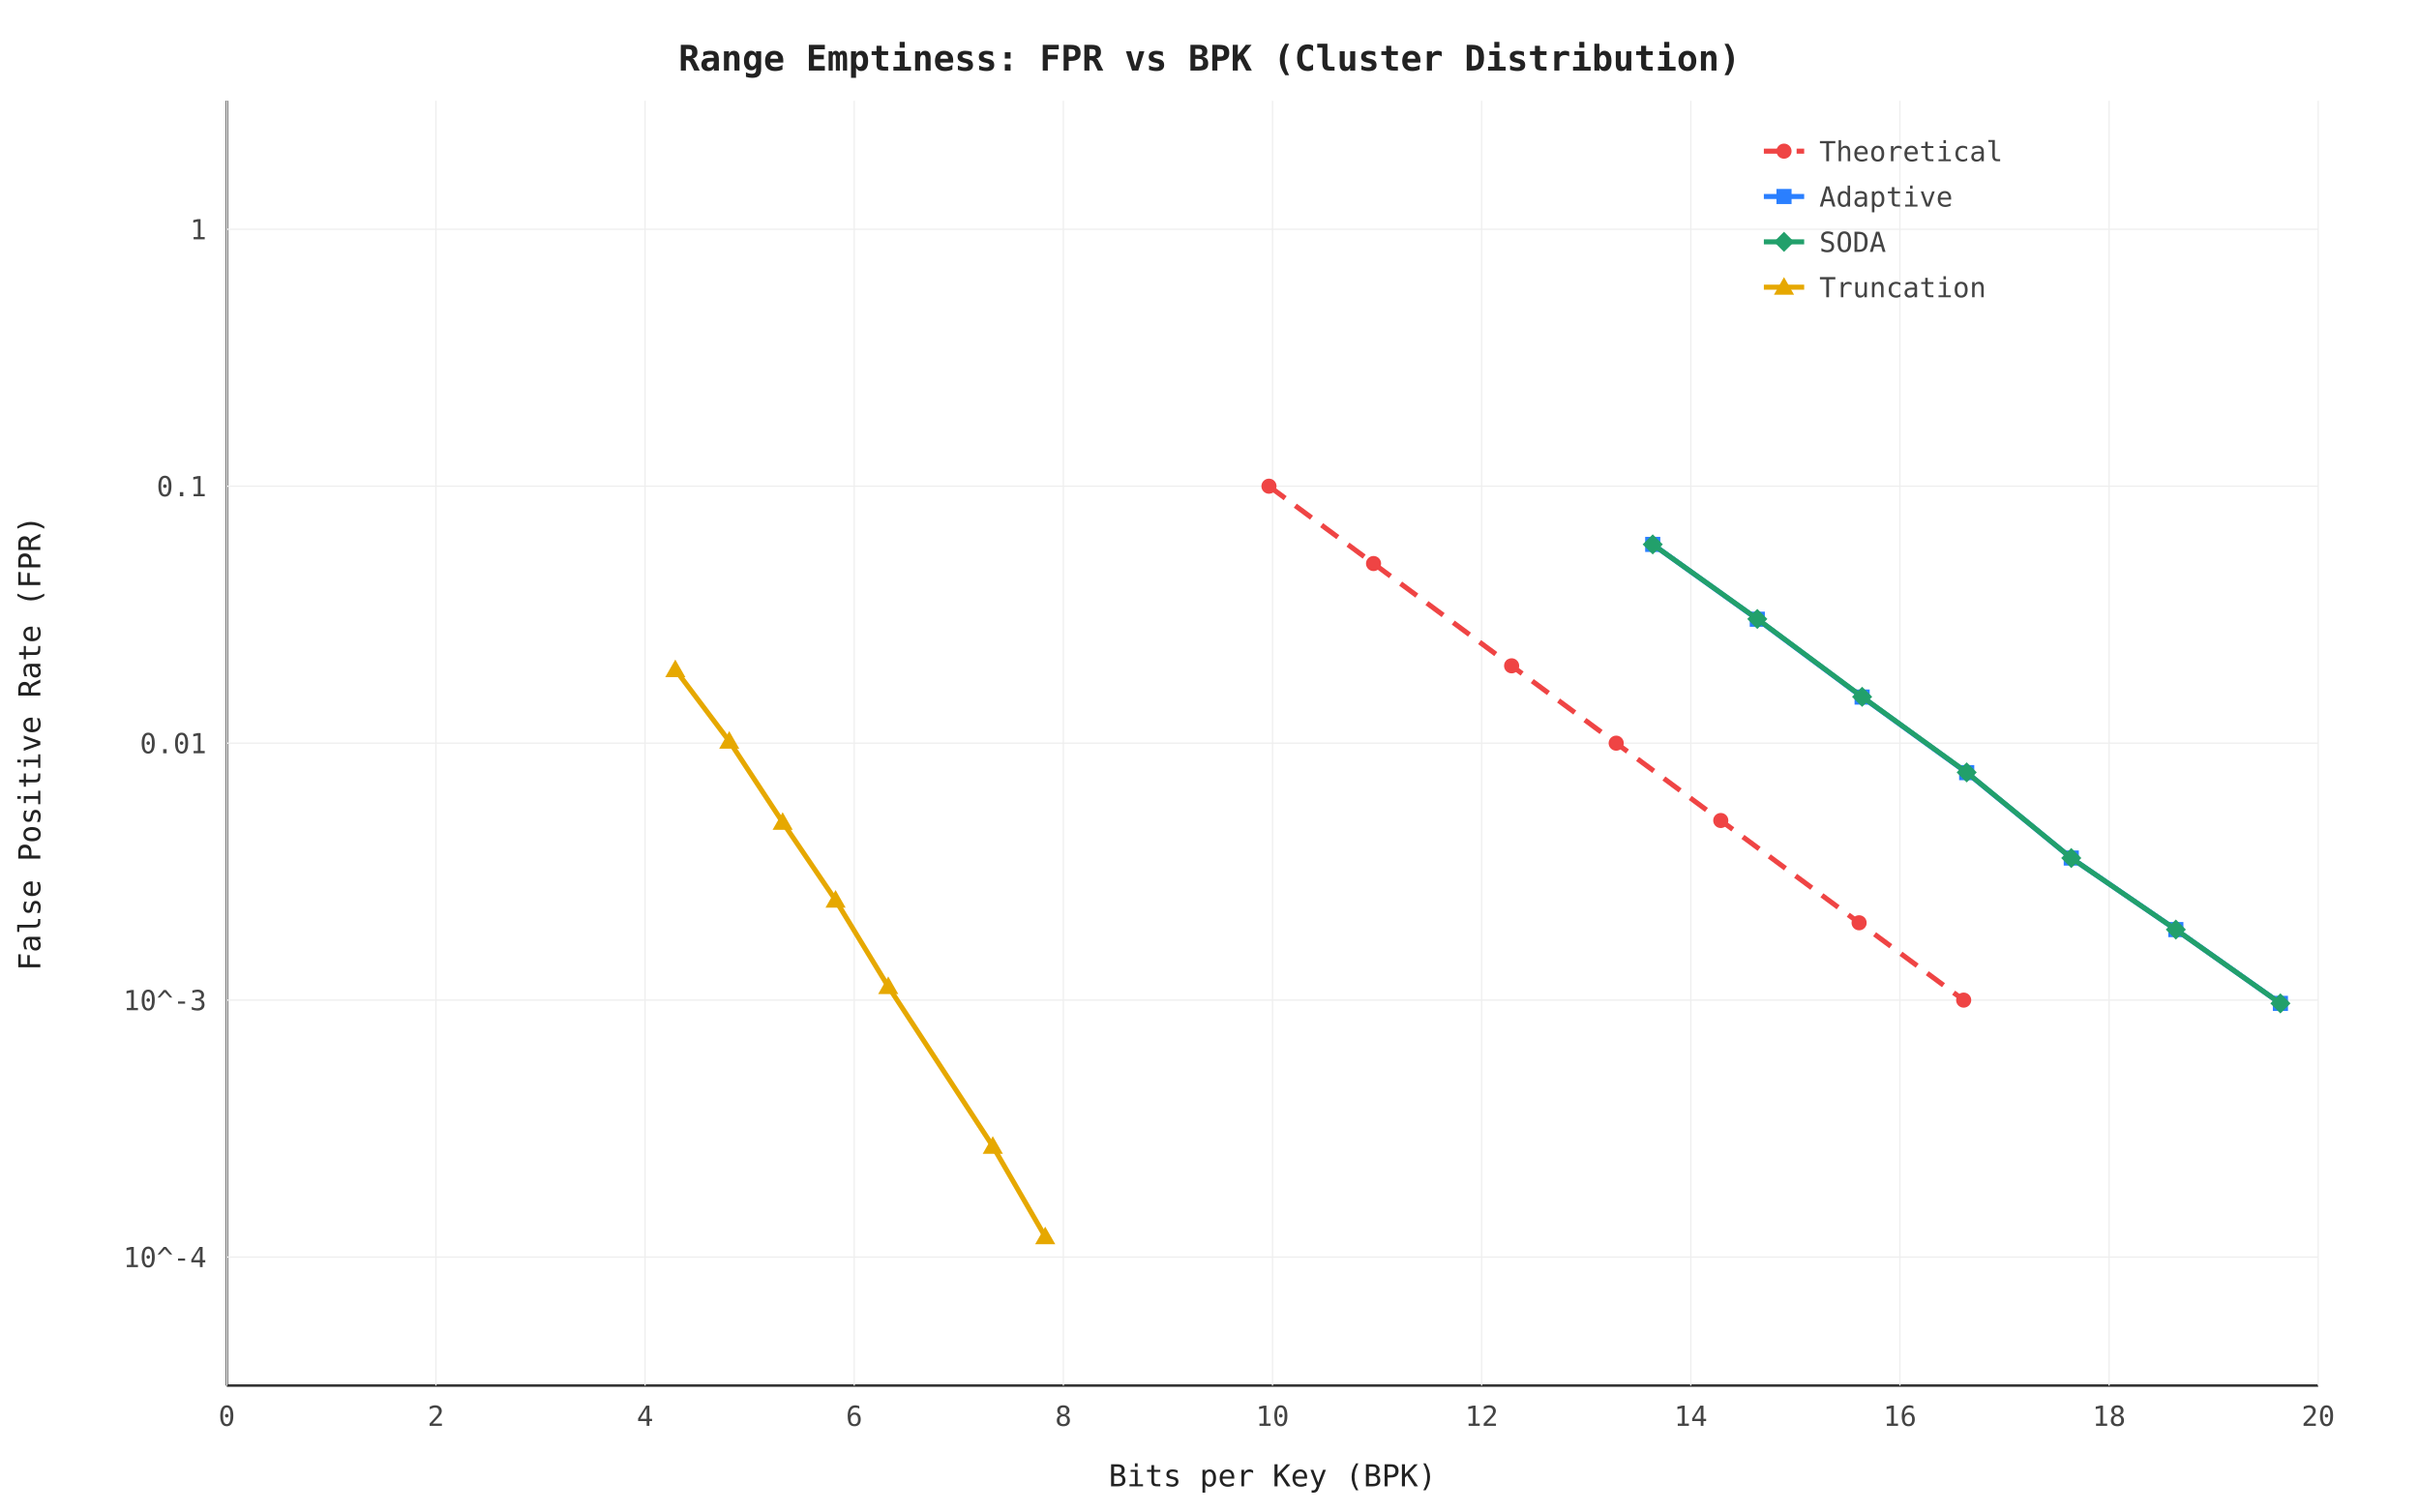
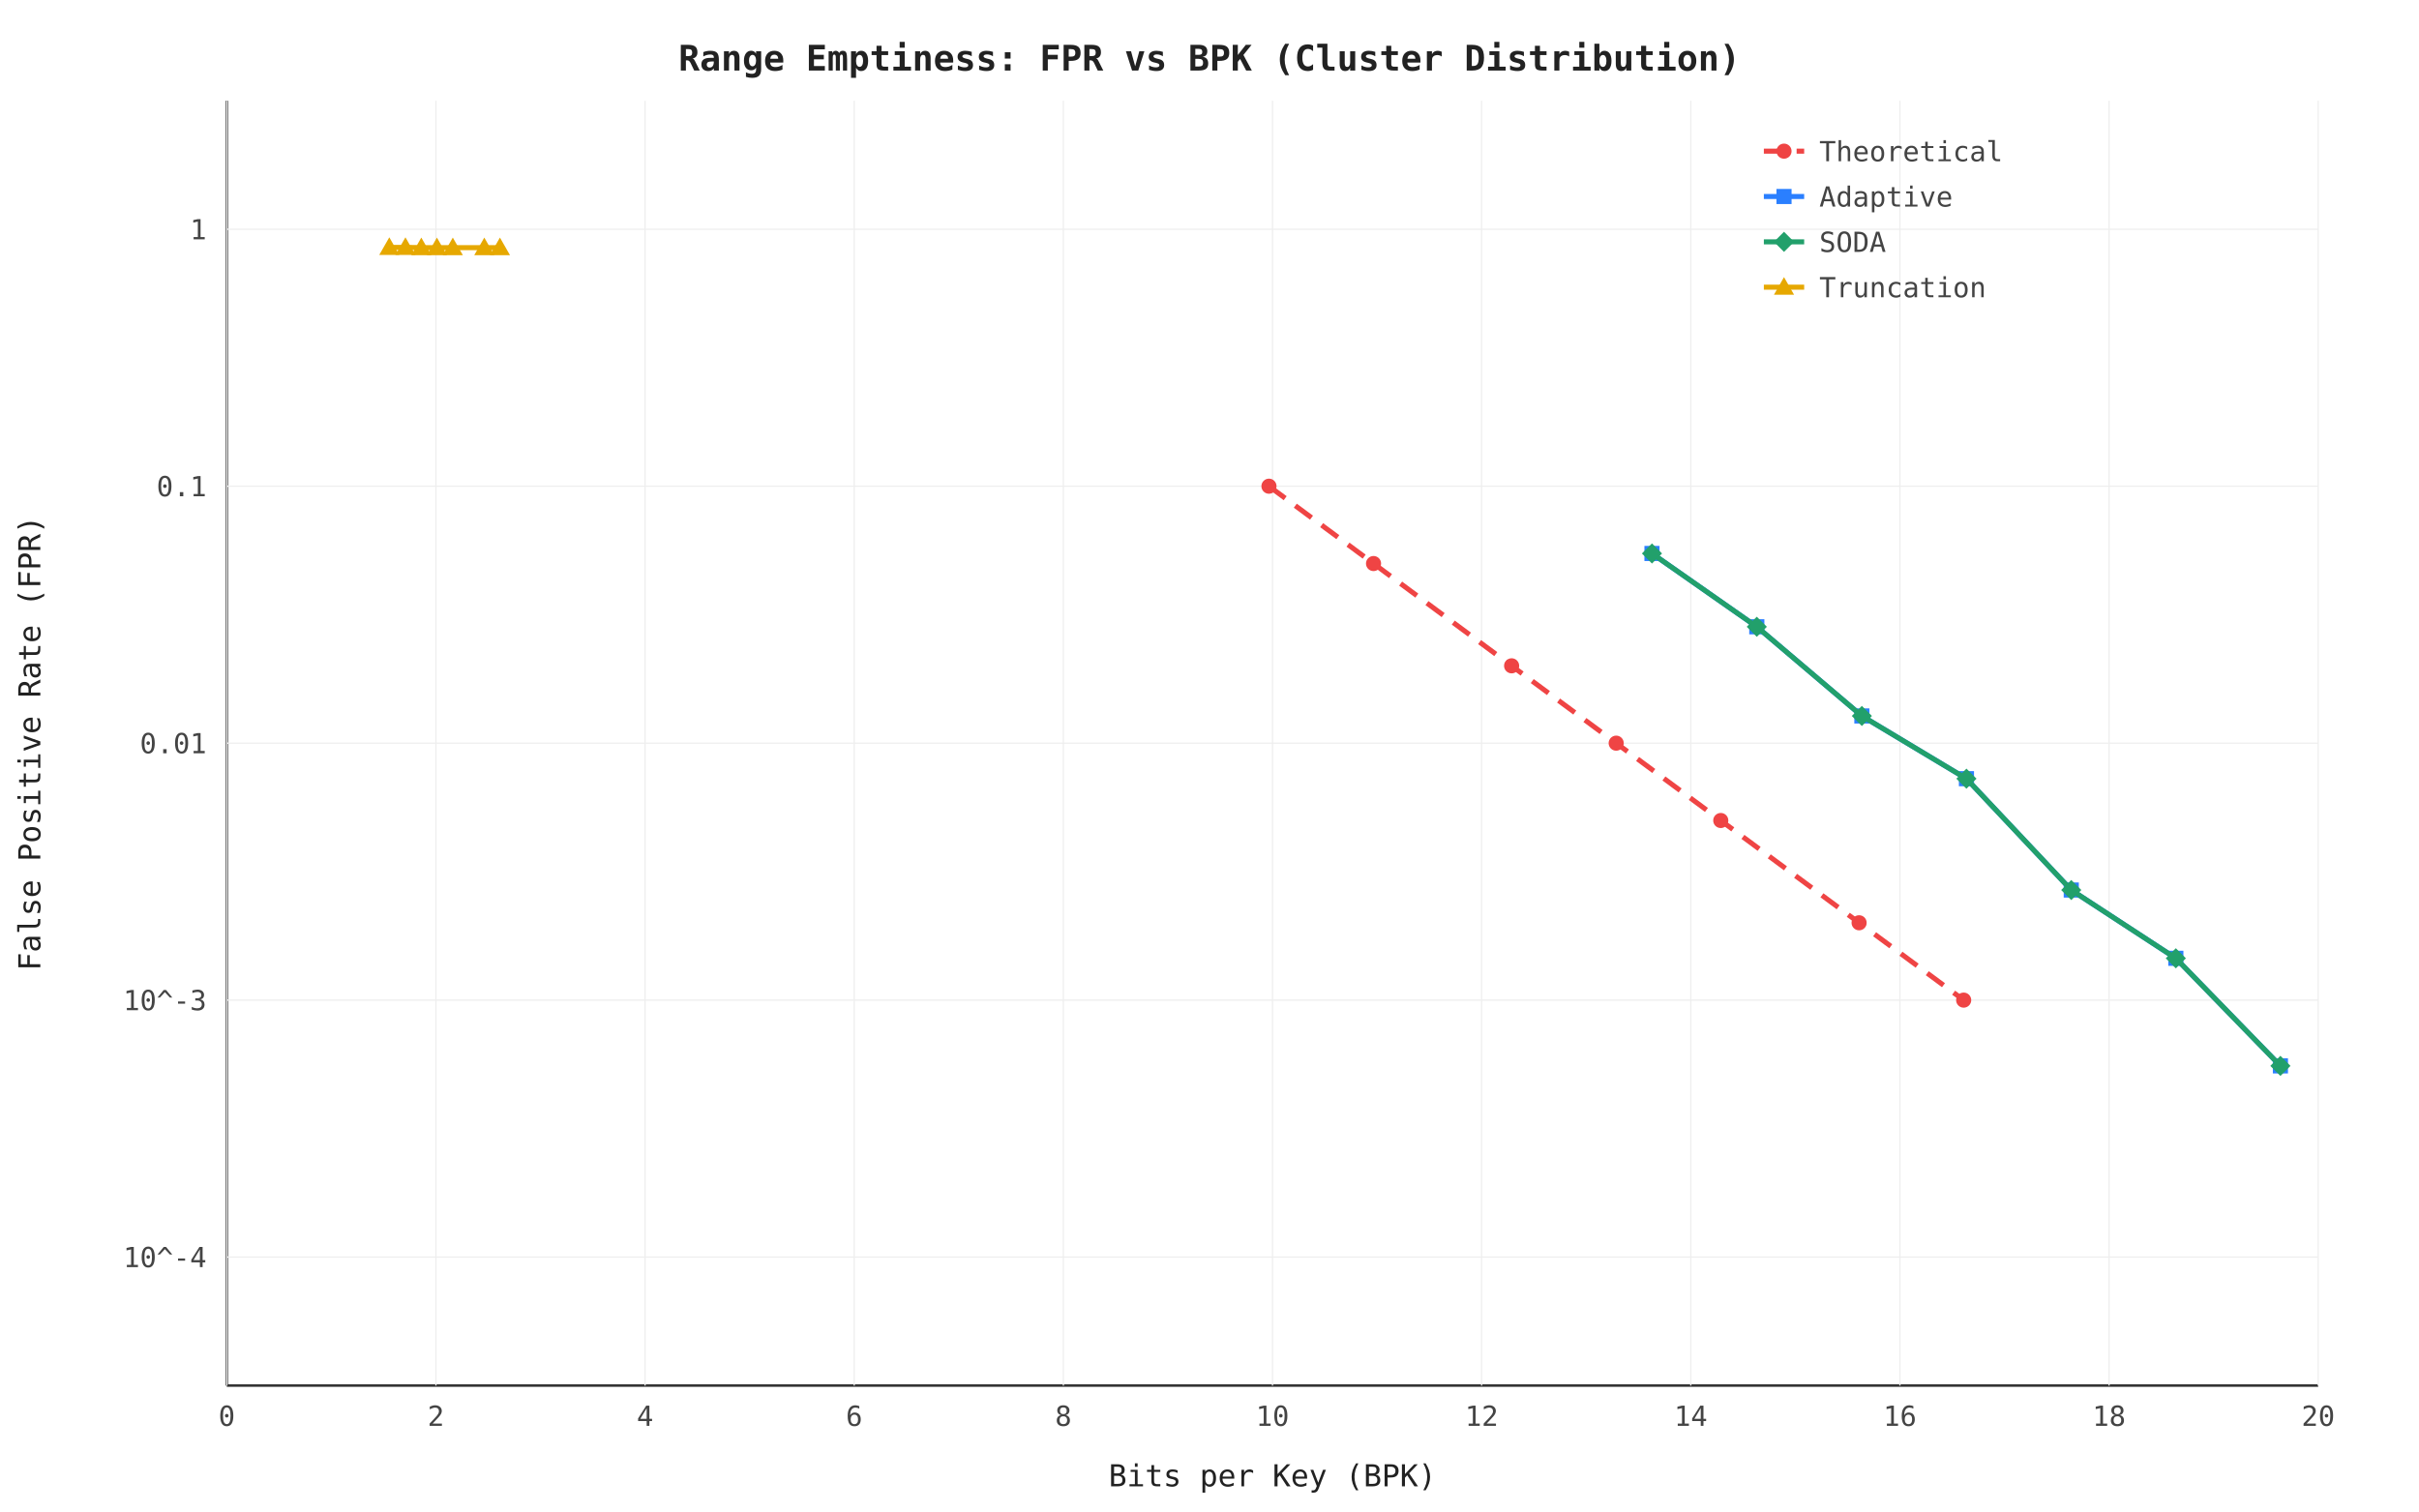
<svg xmlns="http://www.w3.org/2000/svg" width="960" height="600" viewBox="0 0 960 600">
  <style>text{font-family:Menlo,Monaco,monospace;font-size:12px;fill:#222} .axis{stroke:#333;stroke-width:1} .grid{stroke:#eee;stroke-width:0.5} .label{font-size:11px;fill:#444}</style>
  <text x="480" y="28" text-anchor="middle" style="font-size:14px;font-weight:bold">Range Emptiness: FPR vs BPK (Cluster Distribution)</text>
  <line class="axis" x1="90.0" y1="550.0" x2="920.0" y2="550.0" />
  <line class="axis" x1="90.0" y1="40.0" x2="90.0" y2="550.0" />
  <line class="grid" x1="90.0" y1="499.0" x2="920.0" y2="499.0" />
  <text class="label" x="82.0" y="503.0" text-anchor="end">10^-4</text>
  <line class="grid" x1="90.0" y1="397.0" x2="920.0" y2="397.0" />
  <text class="label" x="82.0" y="401.0" text-anchor="end">10^-3</text>
  <line class="grid" x1="90.0" y1="295.0" x2="920.0" y2="295.0" />
  <text class="label" x="82.0" y="299.0" text-anchor="end">0.01</text>
  <line class="grid" x1="90.0" y1="193.0" x2="920.0" y2="193.0" />
  <text class="label" x="82.0" y="197.0" text-anchor="end">0.1</text>
  <line class="grid" x1="90.0" y1="91.0" x2="920.0" y2="91.0" />
  <text class="label" x="82.0" y="95.0" text-anchor="end">1</text>
  <line class="grid" x1="90.0" y1="40.0" x2="90.0" y2="550.0" />
  <text class="label" x="90.0" y="566.0" text-anchor="middle">0</text>
  <line class="grid" x1="173.0" y1="40.0" x2="173.0" y2="550.0" />
  <text class="label" x="173.0" y="566.0" text-anchor="middle">2</text>
  <line class="grid" x1="256.0" y1="40.0" x2="256.0" y2="550.0" />
  <text class="label" x="256.0" y="566.0" text-anchor="middle">4</text>
  <line class="grid" x1="339.0" y1="40.0" x2="339.0" y2="550.0" />
  <text class="label" x="339.0" y="566.0" text-anchor="middle">6</text>
  <line class="grid" x1="422.0" y1="40.0" x2="422.0" y2="550.0" />
  <text class="label" x="422.0" y="566.0" text-anchor="middle">8</text>
  <line class="grid" x1="505.0" y1="40.0" x2="505.0" y2="550.0" />
  <text class="label" x="505.0" y="566.0" text-anchor="middle">10</text>
  <line class="grid" x1="588.0" y1="40.0" x2="588.0" y2="550.0" />
  <text class="label" x="588.0" y="566.0" text-anchor="middle">12</text>
  <line class="grid" x1="671.0" y1="40.0" x2="671.0" y2="550.0" />
  <text class="label" x="671.0" y="566.0" text-anchor="middle">14</text>
  <line class="grid" x1="754.0" y1="40.0" x2="754.0" y2="550.0" />
  <text class="label" x="754.0" y="566.0" text-anchor="middle">16</text>
  <line class="grid" x1="837.0" y1="40.0" x2="837.0" y2="550.0" />
  <text class="label" x="837.0" y="566.0" text-anchor="middle">18</text>
  <line class="grid" x1="920.0" y1="40.0" x2="920.0" y2="550.0" />
  <text class="label" x="920.0" y="566.0" text-anchor="middle">20</text>
  <polyline fill="none" stroke="#ef4444" stroke-width="2" stroke-dasharray="8,5" points="503.6,193.0 545.1,223.7 599.9,264.3 641.4,295.0 682.9,325.7 737.8,366.3 779.3,397.0" />
  <circle cx="503.6" cy="193.0" r="3" fill="#ef4444" />
  <circle cx="545.1" cy="223.7" r="3" fill="#ef4444" />
  <circle cx="599.9" cy="264.3" r="3" fill="#ef4444" />
  <circle cx="641.4" cy="295.0" r="3" fill="#ef4444" />
  <circle cx="682.9" cy="325.7" r="3" fill="#ef4444" />
  <circle cx="737.8" cy="366.3" r="3" fill="#ef4444" />
  <circle cx="779.3" cy="397.0" r="3" fill="#ef4444" />
-   <polyline fill="none" stroke="#2a7fff" stroke-width="2" points="655.9,216.1 697.4,245.8 739.0,276.7 780.5,306.7 822.0,340.6 863.5,369.0 905.0,398.3" />
-   <rect x="652.9" y="213.1" width="6" height="6" fill="#2a7fff" />
-   <rect x="694.4" y="242.8" width="6" height="6" fill="#2a7fff" />
-   <rect x="736.0" y="273.7" width="6" height="6" fill="#2a7fff" />
-   <rect x="777.5" y="303.7" width="6" height="6" fill="#2a7fff" />
-   <rect x="819.0" y="337.6" width="6" height="6" fill="#2a7fff" />
-   <rect x="860.5" y="366.0" width="6" height="6" fill="#2a7fff" />
-   <rect x="902.0" y="395.3" width="6" height="6" fill="#2a7fff" />
-   <polyline fill="none" stroke="#22a06b" stroke-width="2" points="655.9,216.1 697.4,245.7 739.0,276.6 780.5,306.6 822.0,340.6 863.5,369.0 905.0,398.3" />
-   <polygon points="655.9,212.1 659.9,216.1 655.9,220.1 651.9,216.1" fill="#22a06b" />
-   <polygon points="697.4,241.7 701.4,245.7 697.4,249.7 693.4,245.7" fill="#22a06b" />
-   <polygon points="739.0,272.6 743.0,276.6 739.0,280.6 735.0,276.6" fill="#22a06b" />
-   <polygon points="780.5,302.6 784.5,306.6 780.5,310.6 776.5,306.6" fill="#22a06b" />
-   <polygon points="822.0,336.6 826.0,340.6 822.0,344.6 818.0,340.6" fill="#22a06b" />
-   <polygon points="863.5,365.0 867.5,369.0 863.5,373.0 859.5,369.0" fill="#22a06b" />
-   <polygon points="905.0,394.3 909.0,398.3 905.0,402.3 901.0,398.3" fill="#22a06b" />
-   <polyline fill="none" stroke="#e6a800" stroke-width="2" points="268.0,265.8 289.4,294.2 310.6,326.4 331.6,357.3 352.5,391.6 394.0,455.0 414.8,490.9" />
-   <polygon points="268.0,261.8 272.0,268.8 264.0,268.8" fill="#e6a800" />
-   <polygon points="289.4,290.2 293.4,297.2 285.4,297.2" fill="#e6a800" />
-   <polygon points="310.6,322.4 314.6,329.4 306.6,329.4" fill="#e6a800" />
-   <polygon points="331.6,353.3 335.6,360.3 327.6,360.3" fill="#e6a800" />
-   <polygon points="352.5,387.6 356.5,394.6 348.5,394.6" fill="#e6a800" />
-   <polygon points="394.0,451.0 398.0,458.0 390.0,458.0" fill="#e6a800" />
-   <polygon points="414.8,486.9 418.8,493.9 410.8,493.9" fill="#e6a800" />
+   <polyline fill="none" stroke="#2a7fff" stroke-width="2" points="655.6,219.7 697.2,248.8 738.9,284.2 780.4,309.1 822.0,353.3 863.5,380.4 905.0,423.1" />
+   <rect x="652.6" y="216.7" width="6" height="6" fill="#2a7fff" />
+   <rect x="694.2" y="245.8" width="6" height="6" fill="#2a7fff" />
+   <rect x="735.9" y="281.2" width="6" height="6" fill="#2a7fff" />
+   <rect x="777.4" y="306.1" width="6" height="6" fill="#2a7fff" />
+   <rect x="819.0" y="350.3" width="6" height="6" fill="#2a7fff" />
+   <rect x="860.5" y="377.4" width="6" height="6" fill="#2a7fff" />
+   <rect x="902.0" y="420.1" width="6" height="6" fill="#2a7fff" />
+   <polyline fill="none" stroke="#22a06b" stroke-width="2" points="655.6,219.7 697.2,248.8 738.9,284.2 780.4,309.1 822.0,353.3 863.5,380.4 905.0,423.1" />
+   <polygon points="655.6,215.7 659.6,219.7 655.6,223.7 651.6,219.7" fill="#22a06b" />
+   <polygon points="697.2,244.8 701.2,248.8 697.2,252.8 693.2,248.8" fill="#22a06b" />
+   <polygon points="738.9,280.2 742.9,284.2 738.9,288.2 734.9,284.2" fill="#22a06b" />
+   <polygon points="780.4,305.1 784.4,309.1 780.4,313.1 776.4,309.1" fill="#22a06b" />
+   <polygon points="822.0,349.3 826.0,353.3 822.0,357.3 818.0,353.3" fill="#22a06b" />
+   <polygon points="863.5,376.4 867.5,380.4 863.5,384.4 859.5,380.4" fill="#22a06b" />
+   <polygon points="905.0,419.1 909.0,423.1 905.0,427.1 901.0,423.1" fill="#22a06b" />
+   <polyline fill="none" stroke="#e6a800" stroke-width="2" points="154.5,98.2 160.9,98.2 167.2,98.3 173.4,98.3 179.7,98.3 192.2,98.3 198.4,98.3" />
+   <polygon points="154.5,94.2 158.5,101.2 150.5,101.2" fill="#e6a800" />
+   <polygon points="160.9,94.2 164.9,101.2 156.9,101.2" fill="#e6a800" />
+   <polygon points="167.2,94.3 171.2,101.3 163.2,101.3" fill="#e6a800" />
+   <polygon points="173.4,94.3 177.4,101.3 169.4,101.3" fill="#e6a800" />
+   <polygon points="179.7,94.3 183.7,101.3 175.7,101.3" fill="#e6a800" />
+   <polygon points="192.2,94.3 196.2,101.3 188.2,101.3" fill="#e6a800" />
+   <polygon points="198.4,94.3 202.4,101.3 194.4,101.3" fill="#e6a800" />
  <line x1="700" y1="60" x2="716" y2="60" stroke="#ef4444" stroke-width="2" stroke-dasharray="8,5" />
  <circle cx="708.0" cy="60.0" r="3" fill="#ef4444" />
  <text class="label" x="722" y="64">Theoretical</text>
  <line x1="700" y1="78" x2="716" y2="78" stroke="#2a7fff" stroke-width="2" />
  <rect x="705.0" y="75.0" width="6" height="6" fill="#2a7fff" />
  <text class="label" x="722" y="82">Adaptive</text>
  <line x1="700" y1="96" x2="716" y2="96" stroke="#22a06b" stroke-width="2" />
  <polygon points="708.0,92.0 712.0,96.0 708.0,100.0 704.0,96.0" fill="#22a06b" />
  <text class="label" x="722" y="100">SODA</text>
  <line x1="700" y1="114" x2="716" y2="114" stroke="#e6a800" stroke-width="2" />
  <polygon points="708.0,110.0 712.0,117.0 704.0,117.0" fill="#e6a800" />
  <text class="label" x="722" y="118">Truncation</text>
  <text x="505" y="590" text-anchor="middle">Bits per Key (BPK)</text>
  <text transform="translate(16,295) rotate(-90)" text-anchor="middle">False Positive Rate (FPR)</text>
</svg>
